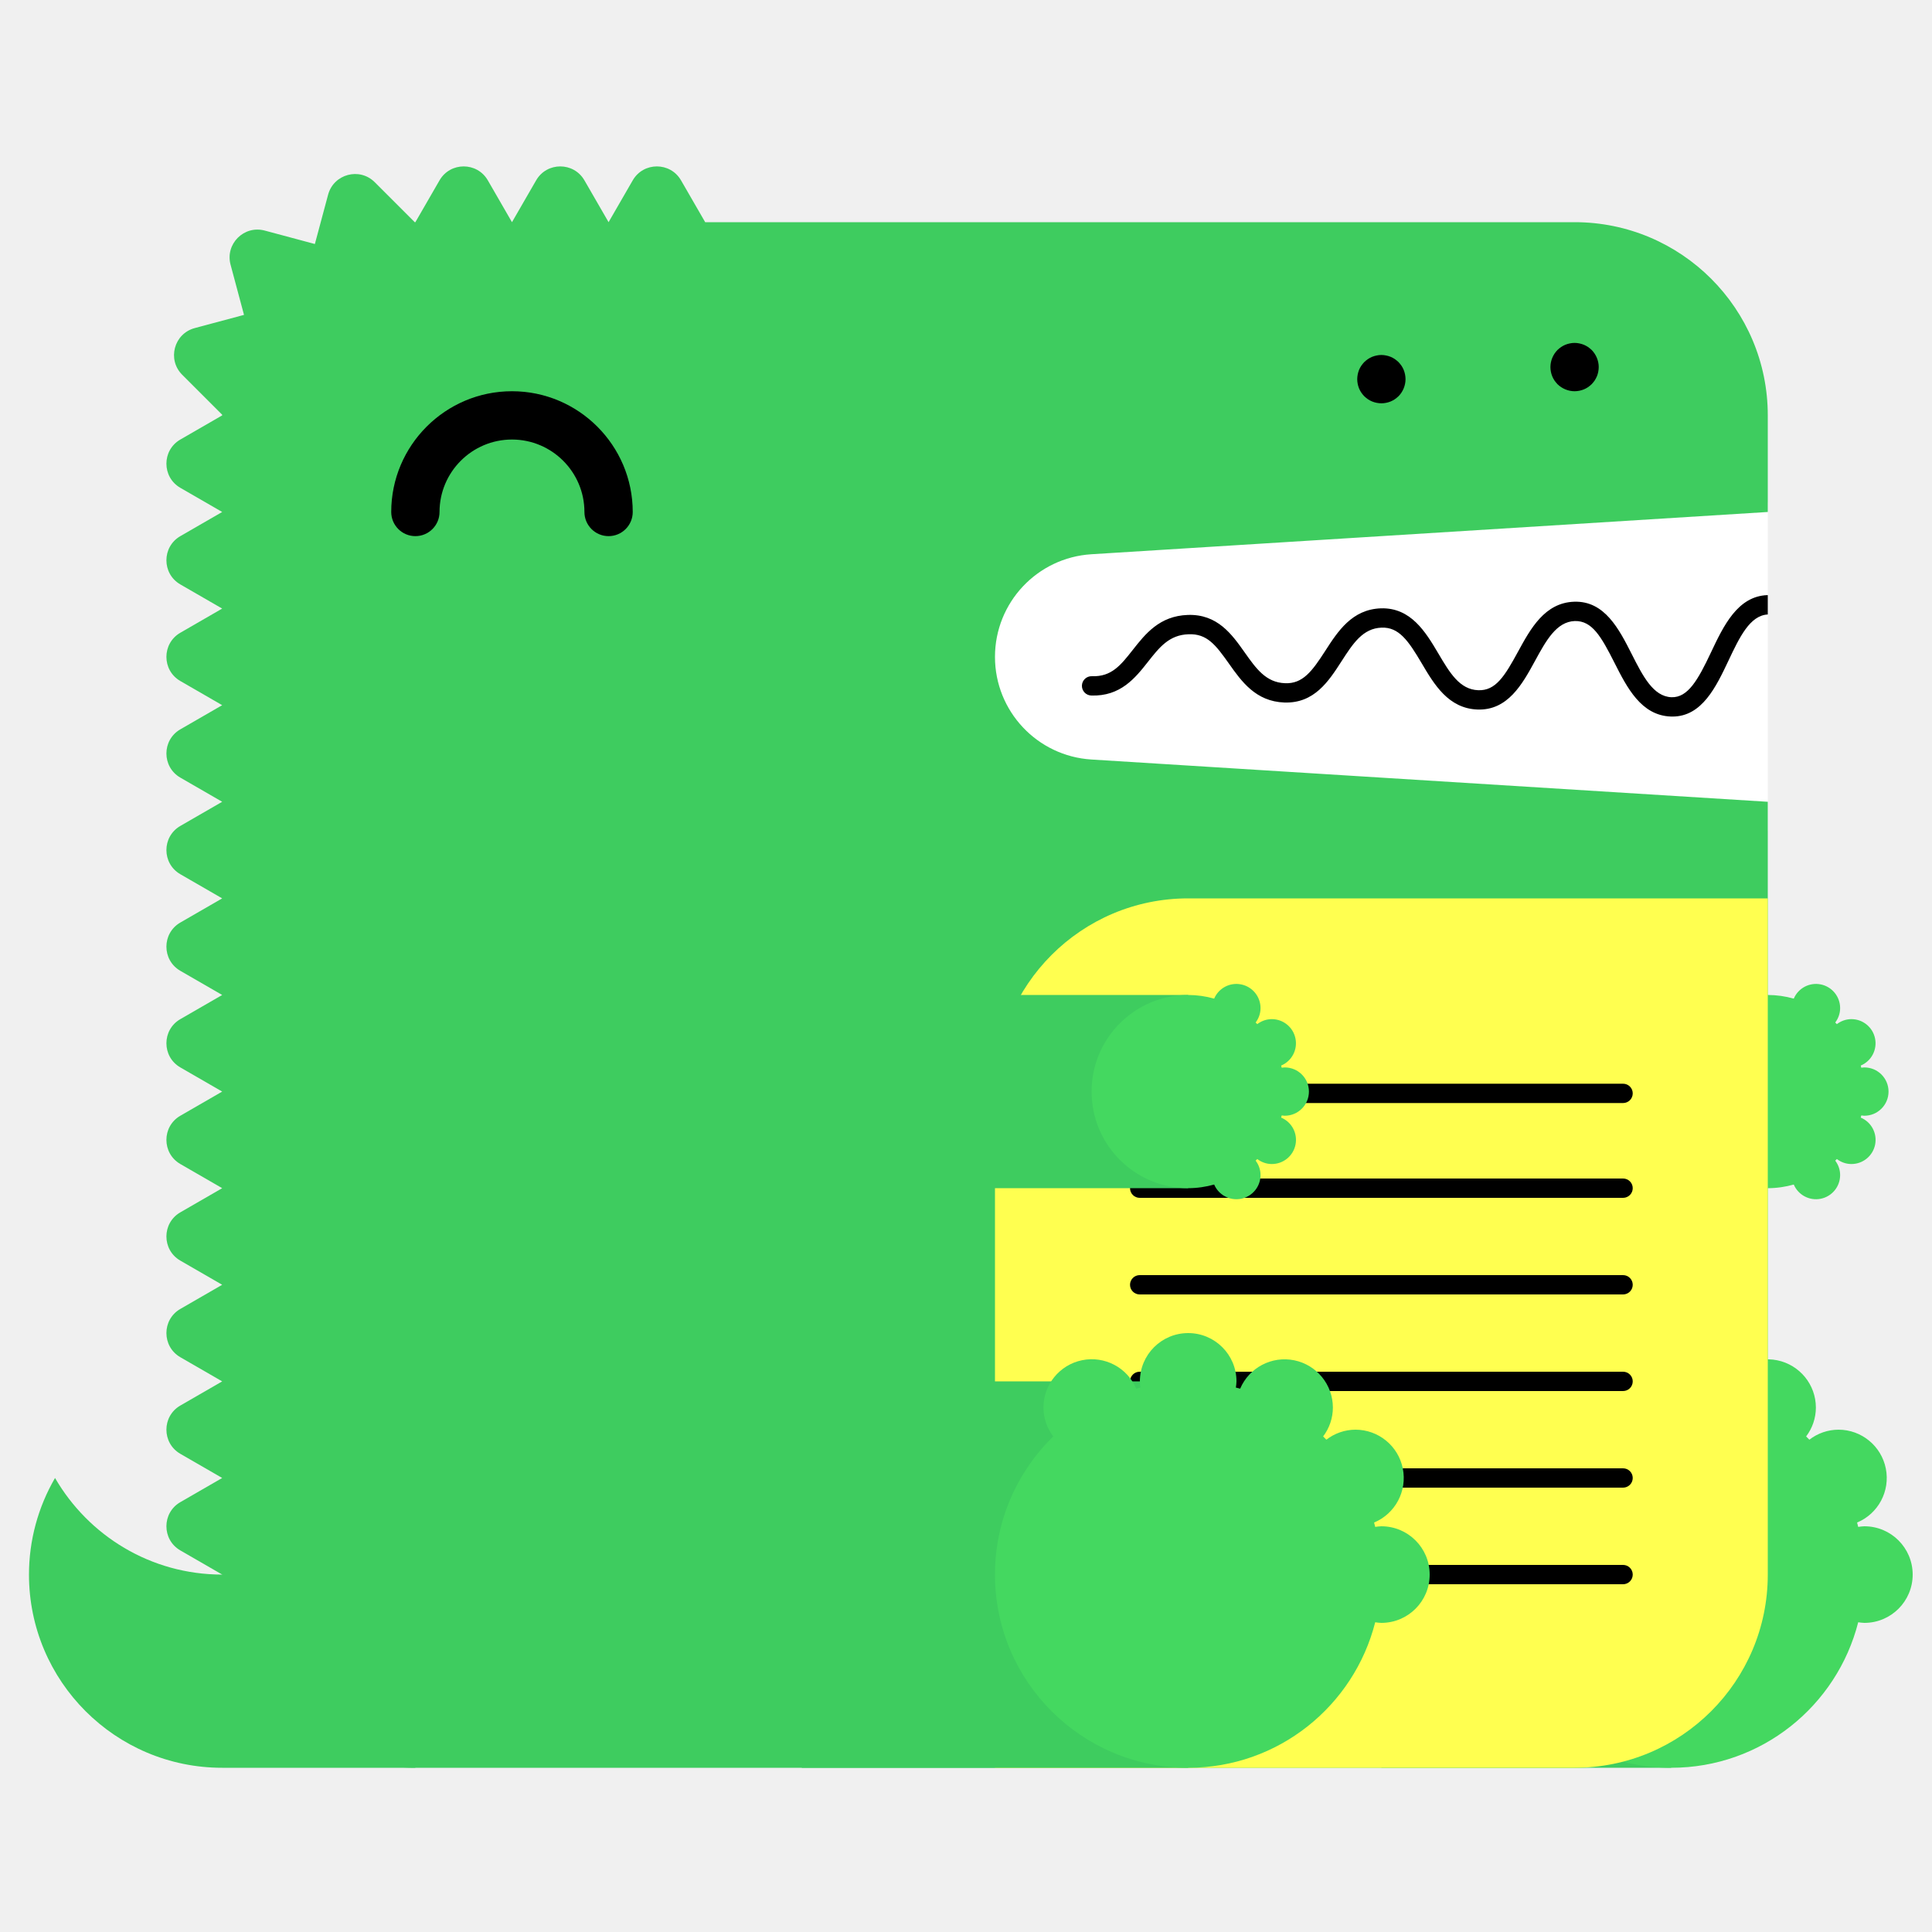
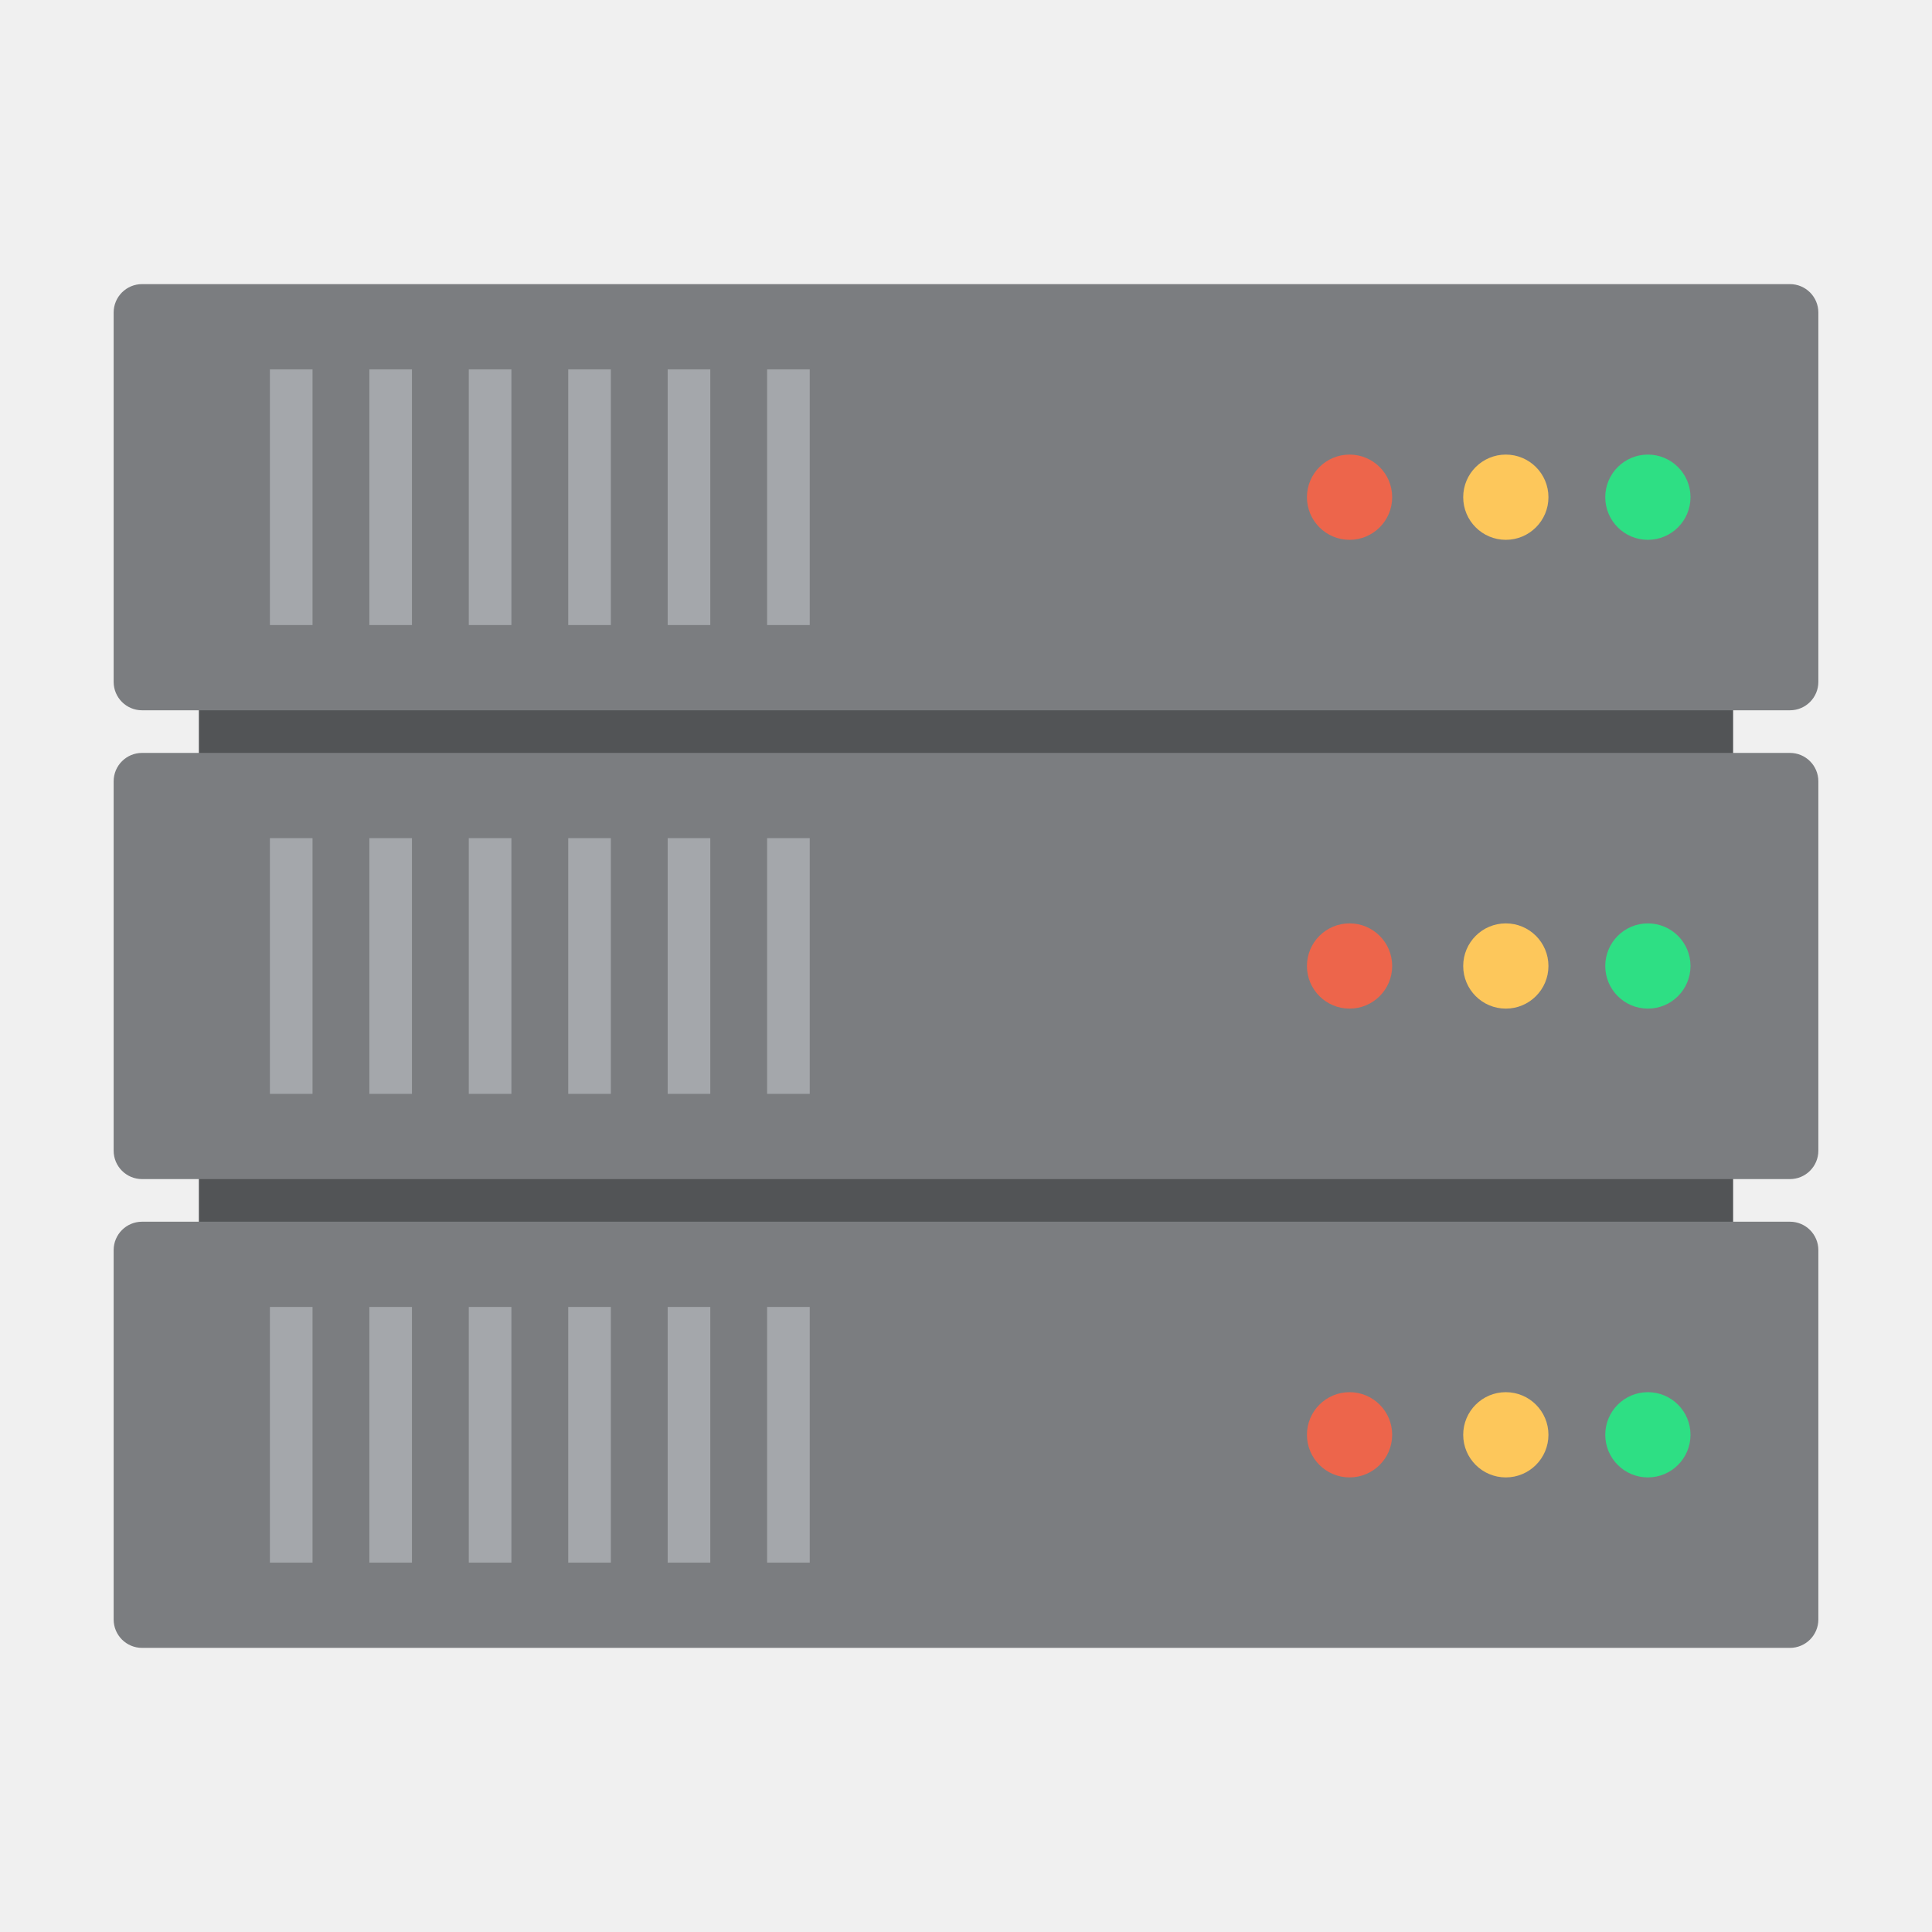
- <svg xmlns="http://www.w3.org/2000/svg" width="200" height="200" viewBox="0 0 200 200">
-   <g fill="none" fill-rule="evenodd">
-     <path fill="#FFF" d="M99 52h84v34H99z" />
-     <path d="M23 163c-7.398 0-13.843-4.027-17.303-10A19.886 19.886 0 0 0 3 163c0 11.046 8.954 20 20 20h20v-20H23z" fill="#3ECC5F" />
-     <path d="M112.98 57.376L183 53V43c0-11.046-8.954-20-20-20H73l-2.5-4.33c-1.112-1.925-3.889-1.925-5 0L63 23l-2.5-4.33c-1.111-1.925-3.889-1.925-5 0L53 23l-2.5-4.33c-1.111-1.925-3.889-1.925-5 0L43 23c-.022 0-.042.003-.065.003l-4.142-4.141c-1.57-1.571-4.252-.853-4.828 1.294l-1.369 5.104-5.192-1.392c-2.148-.575-4.111 1.389-3.535 3.536l1.39 5.193-5.102 1.367c-2.148.576-2.867 3.259-1.296 4.83l4.142 4.142c0 .021-.003.042-.003.064l-4.33 2.5c-1.925 1.111-1.925 3.889 0 5L23 53l-4.33 2.5c-1.925 1.111-1.925 3.889 0 5L23 63l-4.33 2.5c-1.925 1.111-1.925 3.889 0 5L23 73l-4.33 2.5c-1.925 1.111-1.925 3.889 0 5L23 83l-4.33 2.5c-1.925 1.111-1.925 3.889 0 5L23 93l-4.33 2.5c-1.925 1.111-1.925 3.889 0 5L23 103l-4.33 2.5c-1.925 1.111-1.925 3.889 0 5L23 113l-4.33 2.5c-1.925 1.111-1.925 3.889 0 5L23 123l-4.33 2.5c-1.925 1.111-1.925 3.889 0 5L23 133l-4.33 2.5c-1.925 1.111-1.925 3.889 0 5L23 143l-4.33 2.5c-1.925 1.111-1.925 3.889 0 5L23 153l-4.33 2.5c-1.925 1.111-1.925 3.889 0 5L23 163c0 11.046 8.954 20 20 20h120c11.046 0 20-8.954 20-20V83l-70.02-4.376A10.645 10.645 0 0 1 103 68c0-5.621 4.37-10.273 9.98-10.624" fill="#3ECC5F" />
-     <path fill="#3ECC5F" d="M143 183h30v-40h-30z" />
-     <path d="M193 158c-.219 0-.428.037-.639.064-.038-.15-.074-.301-.116-.451A5 5 0 0 0 190.32 148a4.96 4.96 0 0 0-3.016 1.036 26.531 26.531 0 0 0-.335-.336 4.955 4.955 0 0 0 1.011-2.987 5 5 0 0 0-9.599-1.959c-.148-.042-.297-.077-.445-.115.027-.211.064-.42.064-.639a5 5 0 0 0-5-5 5 5 0 0 0-5 5c0 .219.037.428.064.639-.148.038-.297.073-.445.115a4.998 4.998 0 0 0-9.599 1.959c0 1.125.384 2.151 1.011 2.987-3.717 3.632-6.031 8.693-6.031 14.3 0 11.046 8.954 20 20 20 9.339 0 17.16-6.41 19.361-15.064.211.027.42.064.639.064a5 5 0 0 0 5-5 5 5 0 0 0-5-5" fill="#44D860" />
-     <path fill="#3ECC5F" d="M153 123h30v-20h-30z" />
-     <path d="M193 115.5a2.5 2.5 0 1 0 0-5c-.109 0-.214.019-.319.032-.02-.075-.037-.15-.058-.225a2.501 2.501 0 0 0-.963-4.807c-.569 0-1.088.197-1.508.518a6.653 6.653 0 0 0-.168-.168c.314-.417.506-.931.506-1.494a2.5 2.5 0 0 0-4.8-.979A9.987 9.987 0 0 0 183 103c-5.522 0-10 4.478-10 10s4.478 10 10 10c.934 0 1.833-.138 2.69-.377a2.5 2.5 0 0 0 4.8-.979c0-.563-.192-1.077-.506-1.494.057-.055.113-.111.168-.168.42.321.939.518 1.508.518a2.5 2.5 0 0 0 .963-4.807c.021-.074.038-.15.058-.225.105.013.21.032.319.032" fill="#44D860" />
-     <path d="M63 55.5a2.5 2.5 0 0 1-2.5-2.5c0-4.136-3.364-7.5-7.5-7.5s-7.5 3.364-7.5 7.5a2.5 2.5 0 1 1-5 0c0-6.893 5.607-12.5 12.5-12.5S65.5 46.107 65.5 53a2.5 2.5 0 0 1-2.5 2.5" fill="#000" />
-     <path d="M103 183h60c11.046 0 20-8.954 20-20V93h-60c-11.046 0-20 8.954-20 20v70z" fill="#FFFF50" />
-     <path d="M168.02 124h-50.04a1 1 0 1 1 0-2h50.04a1 1 0 1 1 0 2m0 20h-50.04a1 1 0 1 1 0-2h50.04a1 1 0 1 1 0 2m0 20h-50.04a1 1 0 1 1 0-2h50.04a1 1 0 1 1 0 2m0-49.814h-50.04a1 1 0 1 1 0-2h50.04a1 1 0 1 1 0 2m0 19.814h-50.04a1 1 0 1 1 0-2h50.04a1 1 0 1 1 0 2m0 20h-50.04a1 1 0 1 1 0-2h50.04a1 1 0 1 1 0 2M183 61.611c-.012 0-.022-.006-.034-.005-3.09.105-4.552 3.196-5.842 5.923-1.346 2.85-2.387 4.703-4.093 4.647-1.889-.068-2.969-2.202-4.113-4.46-1.314-2.594-2.814-5.536-5.963-5.426-3.046.104-4.513 2.794-5.807 5.167-1.377 2.528-2.314 4.065-4.121 3.994-1.927-.07-2.951-1.805-4.136-3.813-1.321-2.236-2.848-4.75-5.936-4.664-2.994.103-4.465 2.385-5.763 4.4-1.373 2.13-2.335 3.428-4.165 3.351-1.973-.07-2.992-1.51-4.171-3.177-1.324-1.873-2.816-3.993-5.895-3.89-2.928.1-4.399 1.97-5.696 3.618-1.232 1.564-2.194 2.802-4.229 2.724a1 1 0 0 0-.072 2c3.017.101 4.545-1.8 5.872-3.487 1.177-1.496 2.193-2.787 4.193-2.855 1.926-.082 2.829 1.115 4.195 3.045 1.297 1.834 2.769 3.914 5.731 4.021 3.103.104 4.596-2.215 5.918-4.267 1.182-1.834 2.202-3.417 4.15-3.484 1.793-.067 2.769 1.35 4.145 3.681 1.297 2.197 2.766 4.686 5.787 4.796 3.125.108 4.634-2.62 5.949-5.035 1.139-2.088 2.214-4.06 4.119-4.126 1.793-.042 2.728 1.595 4.111 4.33 1.292 2.553 2.757 5.445 5.825 5.556l.169.003c3.064 0 4.518-3.075 5.805-5.794 1.139-2.41 2.217-4.68 4.067-4.773v-2z" fill="#000" />
-     <path fill="#3ECC5F" d="M83 183h40v-40H83z" />
-     <path d="M143 158c-.219 0-.428.037-.639.064-.038-.15-.074-.301-.116-.451A5 5 0 0 0 140.32 148a4.96 4.96 0 0 0-3.016 1.036 26.531 26.531 0 0 0-.335-.336 4.955 4.955 0 0 0 1.011-2.987 5 5 0 0 0-9.599-1.959c-.148-.042-.297-.077-.445-.115.027-.211.064-.42.064-.639a5 5 0 0 0-5-5 5 5 0 0 0-5 5c0 .219.037.428.064.639-.148.038-.297.073-.445.115a4.998 4.998 0 0 0-9.599 1.959c0 1.125.384 2.151 1.011 2.987-3.717 3.632-6.031 8.693-6.031 14.3 0 11.046 8.954 20 20 20 9.339 0 17.16-6.41 19.361-15.064.211.027.42.064.639.064a5 5 0 0 0 5-5 5 5 0 0 0-5-5" fill="#44D860" />
-     <path fill="#3ECC5F" d="M83 123h40v-20H83z" />
-     <path d="M133 115.5a2.5 2.5 0 1 0 0-5c-.109 0-.214.019-.319.032-.02-.075-.037-.15-.058-.225a2.501 2.501 0 0 0-.963-4.807c-.569 0-1.088.197-1.508.518a6.653 6.653 0 0 0-.168-.168c.314-.417.506-.931.506-1.494a2.5 2.5 0 0 0-4.8-.979A9.987 9.987 0 0 0 123 103c-5.522 0-10 4.478-10 10s4.478 10 10 10c.934 0 1.833-.138 2.69-.377a2.5 2.5 0 0 0 4.8-.979c0-.563-.192-1.077-.506-1.494.057-.055.113-.111.168-.168.42.321.939.518 1.508.518a2.5 2.5 0 0 0 .963-4.807c.021-.074.038-.15.058-.225.105.013.21.032.319.032" fill="#44D860" />
-     <path d="M143 41.75c-.16 0-.33-.02-.49-.05a2.52 2.52 0 0 1-.47-.14c-.15-.06-.29-.14-.431-.23-.13-.09-.259-.2-.38-.31-.109-.12-.219-.24-.309-.38s-.17-.28-.231-.43a2.619 2.619 0 0 1-.189-.96c0-.16.02-.33.05-.49.03-.16.08-.31.139-.47.061-.15.141-.29.231-.43.09-.13.2-.26.309-.38.121-.11.25-.22.38-.31.141-.09.281-.17.431-.23.149-.06.31-.11.47-.14.32-.07.65-.07.98 0 .159.03.32.08.47.14.149.06.29.14.43.23.13.09.259.2.38.31.11.12.22.25.31.38.09.14.17.28.23.43.06.16.11.31.14.47.029.16.05.33.05.49 0 .66-.271 1.31-.73 1.77-.121.11-.25.22-.38.31-.14.09-.281.17-.43.23a2.565 2.565 0 0 1-.96.19m20-1.25c-.66 0-1.3-.27-1.771-.73a3.802 3.802 0 0 1-.309-.38c-.09-.14-.17-.28-.231-.43a2.619 2.619 0 0 1-.189-.96c0-.66.27-1.3.729-1.77.121-.11.25-.22.38-.31.141-.09.281-.17.431-.23.149-.06.31-.11.47-.14.32-.07.66-.07.98 0 .159.03.32.08.47.14.149.06.29.14.43.23.13.09.259.2.38.31.459.47.73 1.11.73 1.77 0 .16-.021.33-.05.49-.03.16-.08.32-.14.47-.07.15-.14.29-.23.43-.09.13-.2.26-.31.38-.121.11-.25.22-.38.31-.14.09-.281.17-.43.23a2.565 2.565 0 0 1-.96.19" fill="#000" />
-   </g>
+ <svg xmlns="http://www.w3.org/2000/svg" id="Icons" viewBox="0 0 136 136">
+   <defs>
+     <style>.cls-1{fill:#525456;}.cls-2{fill:#7b7d80;}.cls-3{fill:#fdc75b;}.cls-4{fill:#ed654b;}.cls-5{fill:#2edf84;}.cls-6{fill:#a4a7ab;}</style>
+   </defs>
+   <rect class="cls-1" height="7" width="108" x="14" y="48" />
+   <rect class="cls-1" height="9" width="108" x="14" y="80" />
+   <rect class="cls-2" height="30" rx="2" width="120" x="8" y="20" />
+   <circle class="cls-3" cx="106" cy="35" r="3" />
+   <circle class="cls-4" cx="95" cy="35" r="3" />
+   <circle class="cls-5" cx="116" cy="35" r="3" />
+   <rect class="cls-6" height="18" width="3" x="19" y="26" />
+   <rect class="cls-6" height="18" width="3" x="26" y="26" />
+   <rect class="cls-6" height="18" width="3" x="33" y="26" />
+   <rect class="cls-6" height="18" width="3" x="40" y="26" />
+   <rect class="cls-6" height="18" width="3" x="47" y="26" />
+   <rect class="cls-6" height="18" width="3" x="54" y="26" />
+   <rect class="cls-2" height="30" rx="2" width="120" x="8" y="53" />
+   <circle class="cls-3" cx="106" cy="68" r="3" />
+   <circle class="cls-4" cx="95" cy="68" r="3" />
+   <circle class="cls-5" cx="116" cy="68" r="3" />
+   <rect class="cls-6" height="18" width="3" x="19" y="59" />
+   <rect class="cls-6" height="18" width="3" x="26" y="59" />
+   <rect class="cls-6" height="18" width="3" x="33" y="59" />
+   <rect class="cls-6" height="18" width="3" x="40" y="59" />
+   <rect class="cls-6" height="18" width="3" x="47" y="59" />
+   <rect class="cls-6" height="18" width="3" x="54" y="59" />
+   <rect class="cls-2" height="30" rx="2" width="120" x="8" y="86" />
+   <circle class="cls-3" cx="106" cy="101" r="3" />
+   <circle class="cls-4" cx="95" cy="101" r="3" />
+   <circle class="cls-5" cx="116" cy="101" r="3" />
+   <rect class="cls-6" height="18" width="3" x="19" y="92" />
+   <rect class="cls-6" height="18" width="3" x="26" y="92" />
+   <rect class="cls-6" height="18" width="3" x="33" y="92" />
+   <rect class="cls-6" height="18" width="3" x="40" y="92" />
+   <rect class="cls-6" height="18" width="3" x="47" y="92" />
+   <rect class="cls-6" height="18" width="3" x="54" y="92" />
</svg>
